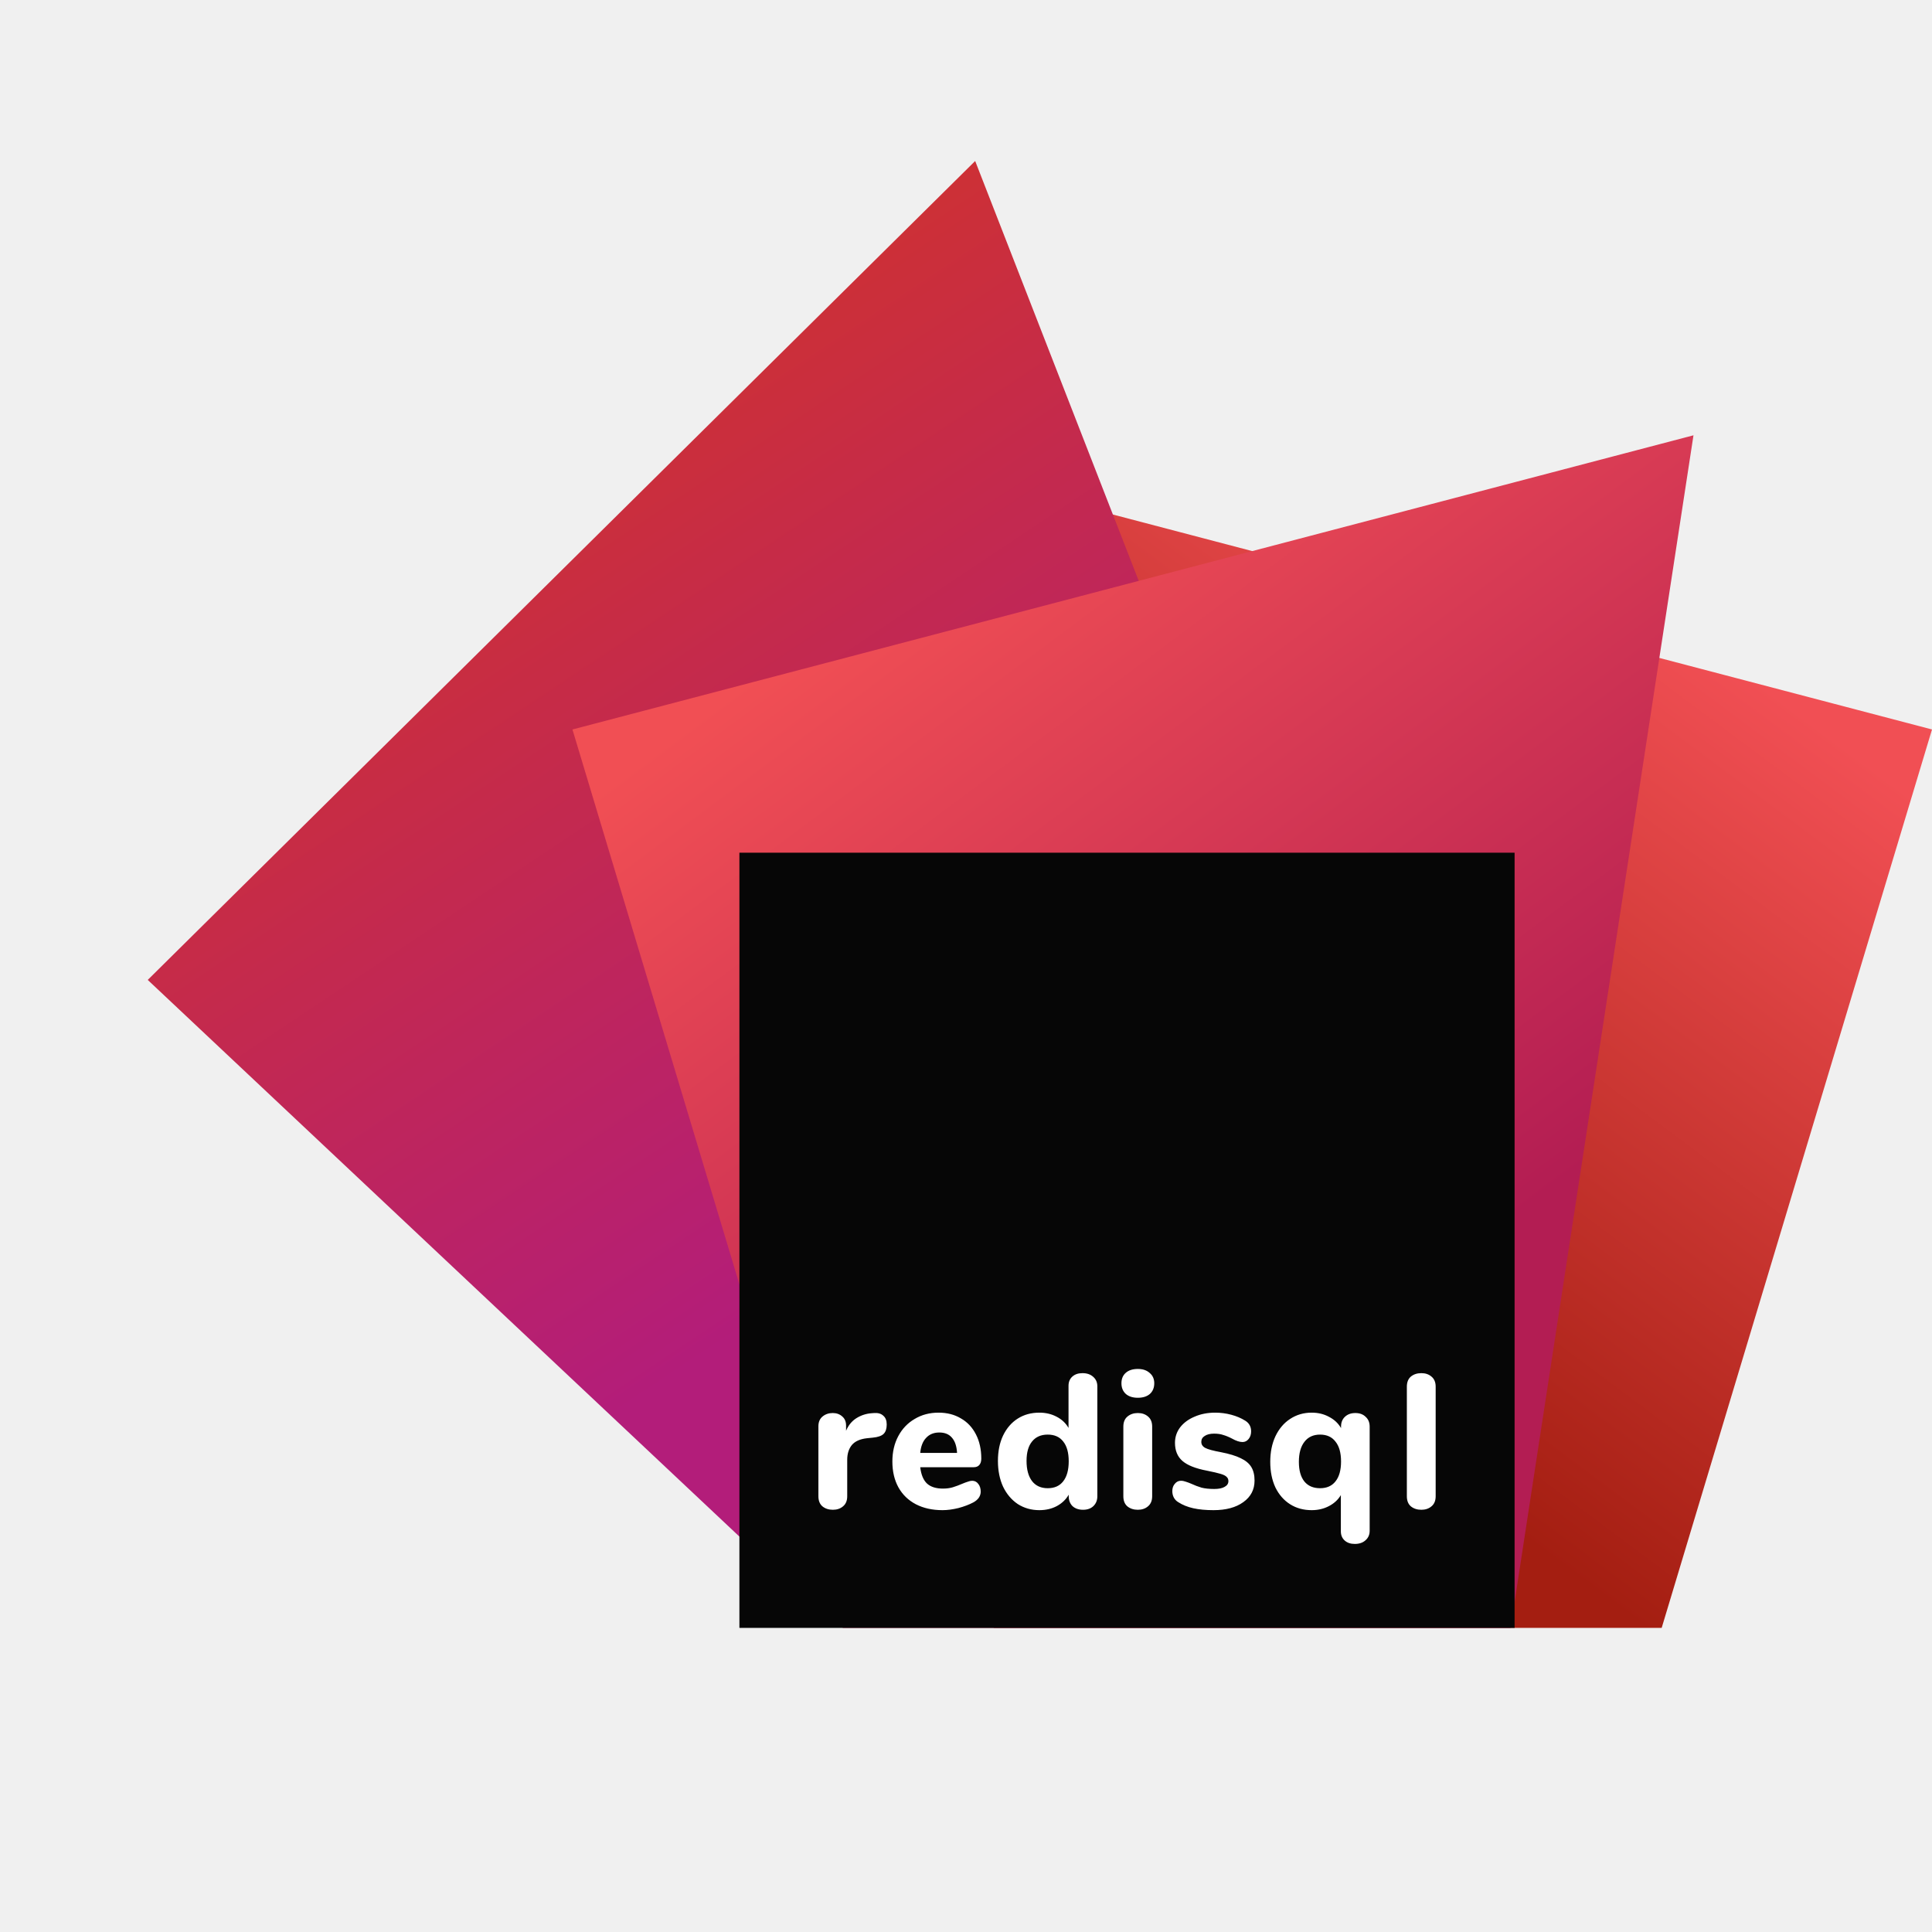
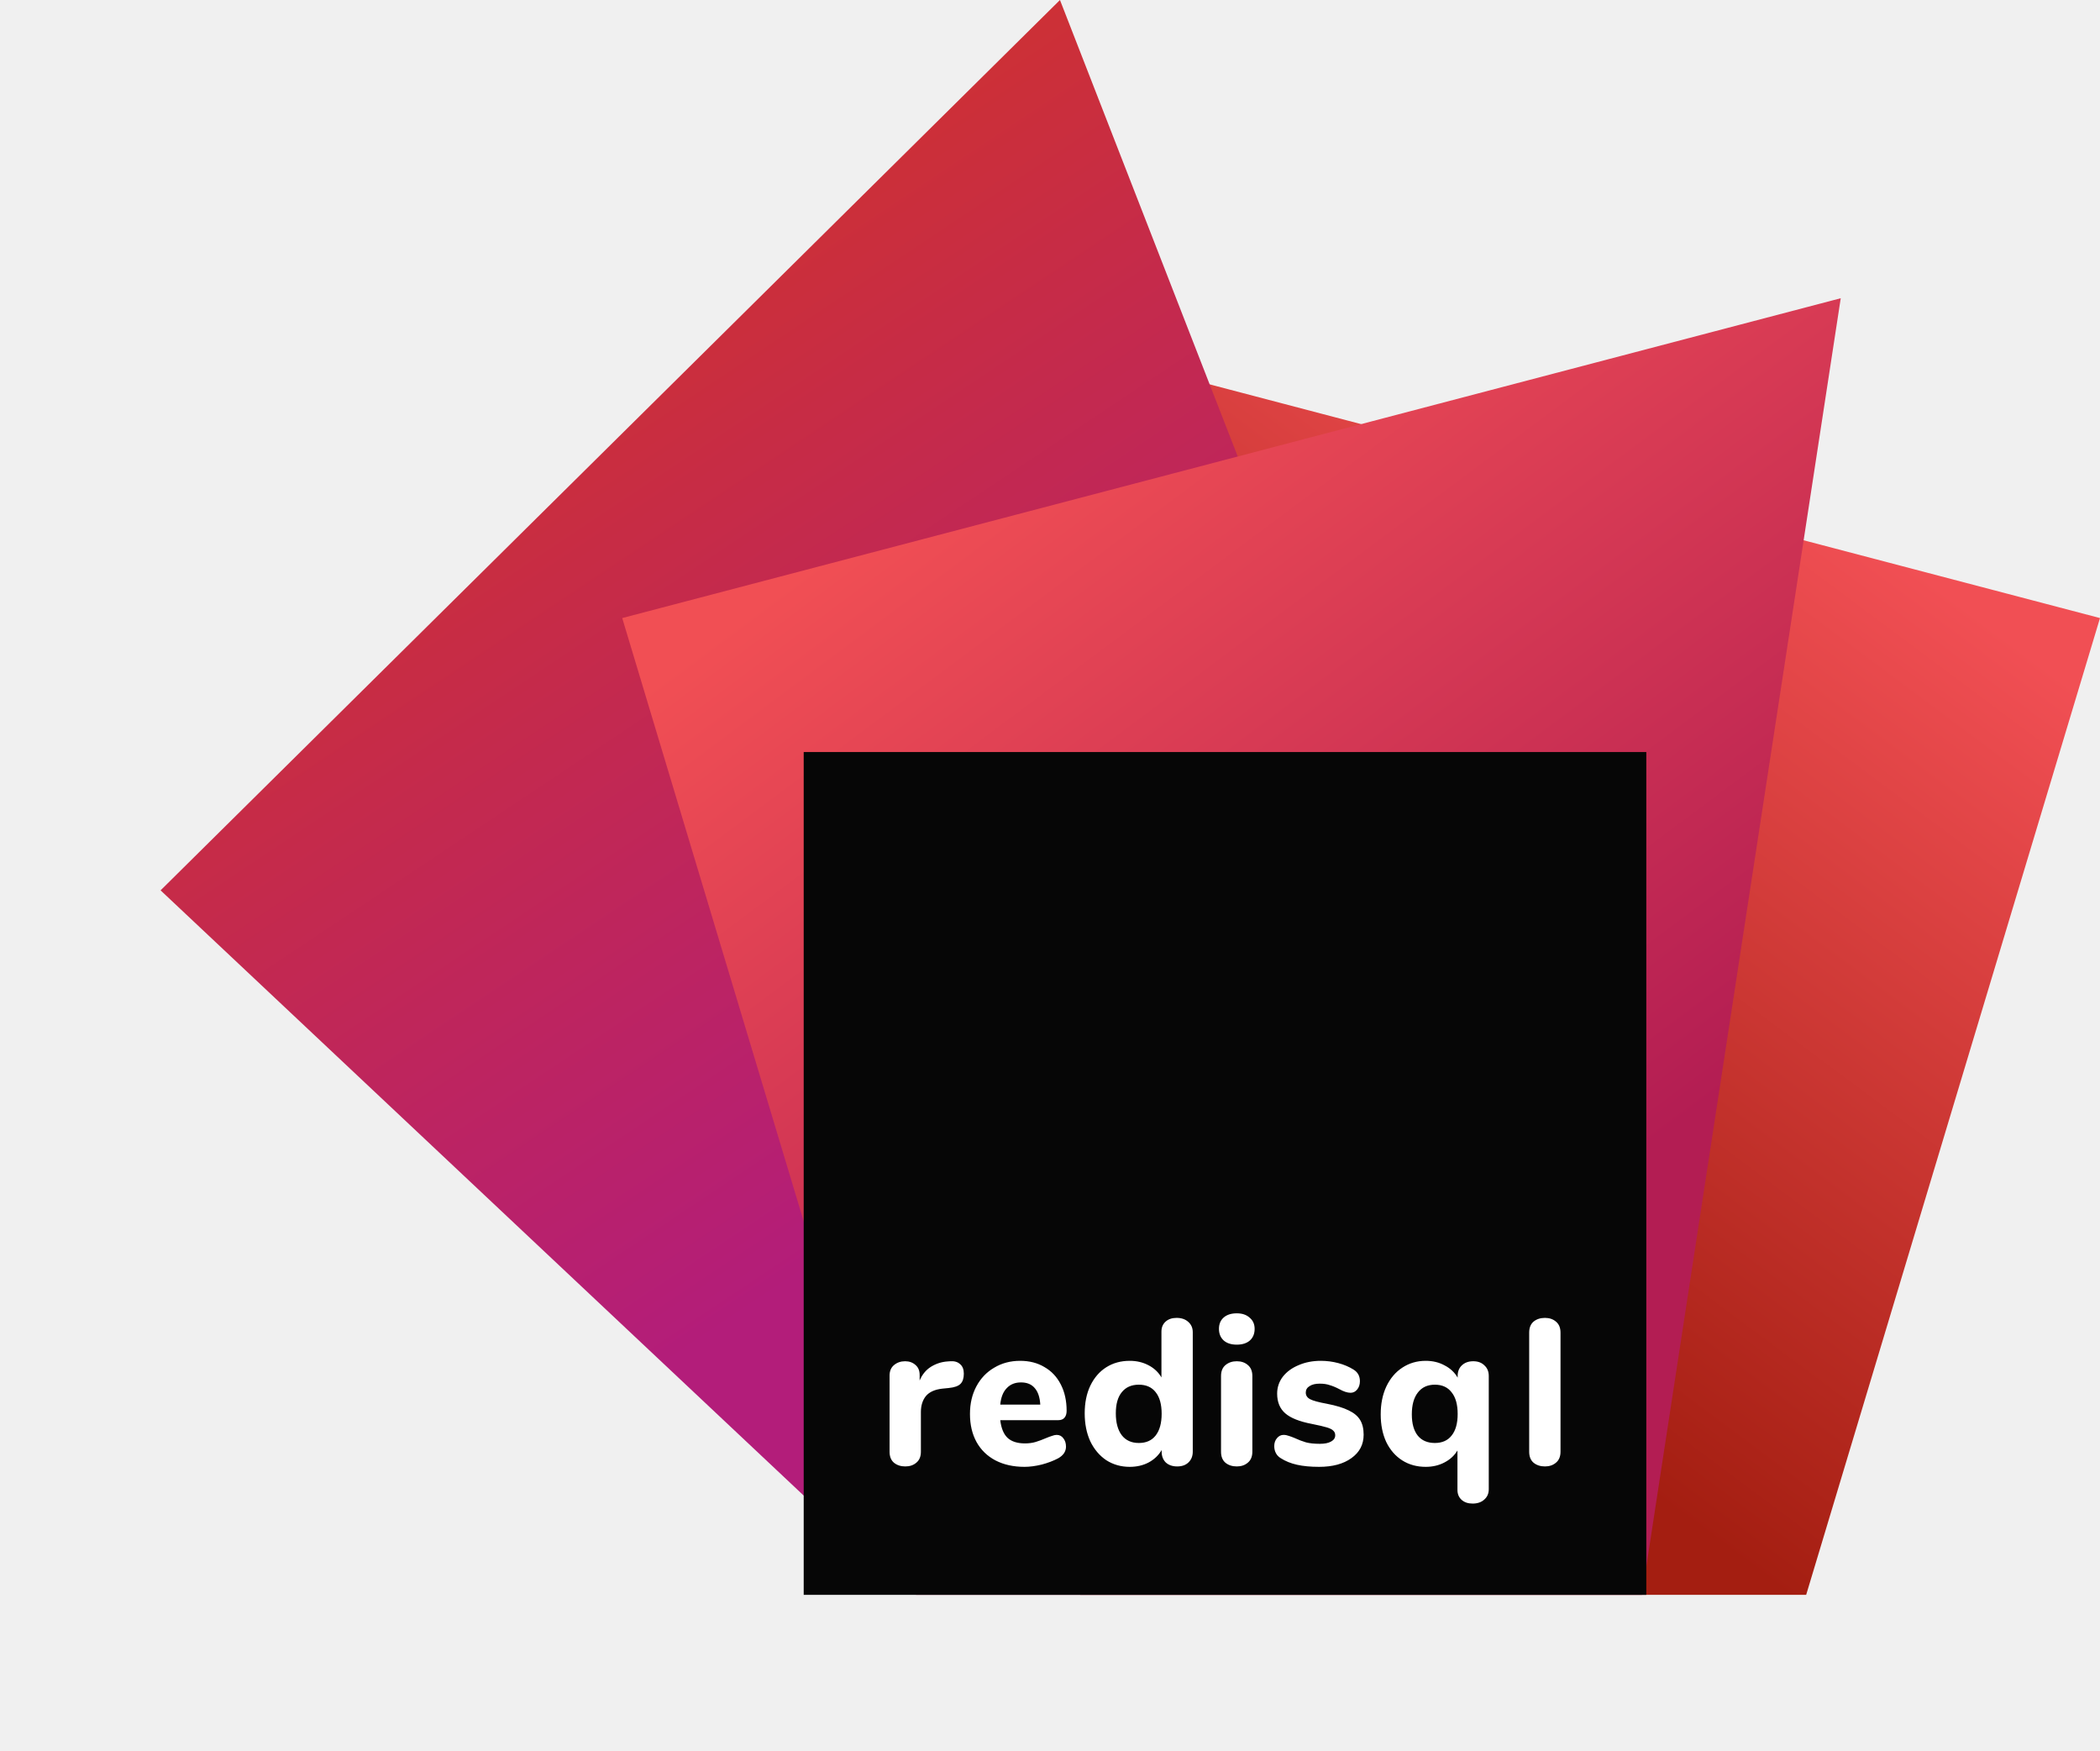
- <svg xmlns="http://www.w3.org/2000/svg" width="175" height="175" viewBox="0 0 162 135" fill="none">
+ <svg xmlns="http://www.w3.org/2000/svg" width="162" height="135" viewBox="0 0 162 135" fill="none">
  <path d="M68 23L83.333 123H139.333L162 47.667L68 23Z" fill="url(#paint0_linear)" />
  <path d="M81.769 0L118.654 94.689L69.94 122.814L12.388 68.667L81.769 0Z" fill="url(#paint1_linear)" />
  <path d="M142 23L126.667 123H70.667L48 47.667L142 23Z" fill="url(#paint2_linear)" />
  <rect x="62" y="58" width="65" height="65" fill="#060606" />
  <path d="M73.312 104.984C73.632 104.963 73.883 105.037 74.064 105.208C74.256 105.368 74.352 105.613 74.352 105.944C74.352 106.296 74.267 106.557 74.096 106.728C73.926 106.899 73.622 107.005 73.184 107.048L72.704 107.096C72.118 107.16 71.691 107.352 71.424 107.672C71.168 107.992 71.04 108.403 71.04 108.904V111.96C71.04 112.333 70.923 112.616 70.688 112.808C70.464 113 70.182 113.096 69.84 113.096C69.488 113.096 69.195 113 68.96 112.808C68.736 112.616 68.624 112.333 68.624 111.96V106.088C68.624 105.736 68.742 105.464 68.976 105.272C69.211 105.08 69.494 104.984 69.824 104.984C70.144 104.984 70.411 105.08 70.624 105.272C70.838 105.453 70.944 105.709 70.944 106.04V106.472C71.136 106.013 71.424 105.661 71.808 105.416C72.203 105.171 72.63 105.032 73.088 105L73.312 104.984ZM81.514 110.664C81.727 110.664 81.898 110.749 82.026 110.92C82.165 111.091 82.234 111.309 82.234 111.576C82.234 111.757 82.18 111.928 82.074 112.088C81.967 112.237 81.818 112.365 81.626 112.472C81.263 112.664 80.842 112.824 80.362 112.952C79.882 113.069 79.439 113.128 79.034 113.128C78.18 113.128 77.434 112.963 76.794 112.632C76.165 112.301 75.679 111.832 75.338 111.224C74.996 110.605 74.826 109.88 74.826 109.048C74.826 108.248 74.991 107.539 75.322 106.92C75.653 106.301 76.111 105.821 76.698 105.48C77.284 105.128 77.951 104.952 78.698 104.952C79.412 104.952 80.037 105.112 80.57 105.432C81.114 105.741 81.535 106.189 81.834 106.776C82.132 107.352 82.282 108.029 82.282 108.808C82.282 109.043 82.223 109.224 82.106 109.352C81.999 109.469 81.844 109.528 81.642 109.528H77.162C77.237 110.157 77.428 110.616 77.738 110.904C78.047 111.181 78.49 111.32 79.066 111.32C79.375 111.32 79.653 111.283 79.898 111.208C80.143 111.133 80.415 111.032 80.714 110.904C80.863 110.84 81.007 110.787 81.146 110.744C81.284 110.691 81.407 110.664 81.514 110.664ZM78.762 106.616C78.303 106.616 77.935 106.765 77.658 107.064C77.38 107.352 77.215 107.773 77.162 108.328H80.25C80.218 107.763 80.074 107.336 79.818 107.048C79.573 106.76 79.221 106.616 78.762 106.616ZM90.765 101.64C91.138 101.64 91.437 101.741 91.661 101.944C91.896 102.147 92.013 102.413 92.013 102.744V111.96C92.013 112.301 91.901 112.579 91.677 112.792C91.464 112.995 91.176 113.096 90.813 113.096C90.451 113.096 90.157 112.995 89.933 112.792C89.72 112.579 89.613 112.301 89.613 111.96V111.832C89.379 112.237 89.043 112.557 88.605 112.792C88.178 113.016 87.693 113.128 87.149 113.128C86.477 113.128 85.874 112.957 85.341 112.616C84.819 112.264 84.408 111.779 84.109 111.16C83.821 110.531 83.677 109.811 83.677 109C83.677 108.189 83.821 107.48 84.109 106.872C84.408 106.253 84.819 105.779 85.341 105.448C85.864 105.117 86.466 104.952 87.149 104.952C87.683 104.952 88.162 105.064 88.589 105.288C89.026 105.512 89.362 105.827 89.597 106.232V102.696C89.597 102.376 89.704 102.12 89.917 101.928C90.13 101.736 90.413 101.64 90.765 101.64ZM87.853 111.288C88.418 111.288 88.85 111.096 89.149 110.712C89.459 110.317 89.613 109.757 89.613 109.032C89.613 108.307 89.459 107.752 89.149 107.368C88.85 106.984 88.418 106.792 87.853 106.792C87.288 106.792 86.85 106.984 86.541 107.368C86.232 107.741 86.077 108.285 86.077 109C86.077 109.725 86.232 110.291 86.541 110.696C86.85 111.091 87.288 111.288 87.853 111.288ZM95.41 113.096C95.058 113.096 94.764 113 94.53 112.808C94.306 112.616 94.194 112.333 94.194 111.96V106.12C94.194 105.747 94.311 105.464 94.546 105.272C94.78 105.08 95.068 104.984 95.41 104.984C95.751 104.984 96.034 105.08 96.258 105.272C96.492 105.464 96.61 105.747 96.61 106.12V111.96C96.61 112.333 96.492 112.616 96.258 112.808C96.034 113 95.751 113.096 95.41 113.096ZM95.41 103.704C94.983 103.704 94.647 103.597 94.402 103.384C94.156 103.16 94.034 102.861 94.034 102.488C94.034 102.115 94.156 101.821 94.402 101.608C94.647 101.395 94.983 101.288 95.41 101.288C95.826 101.288 96.156 101.4 96.402 101.624C96.658 101.837 96.786 102.125 96.786 102.488C96.786 102.861 96.663 103.16 96.418 103.384C96.172 103.597 95.836 103.704 95.41 103.704ZM101.755 113.128C101.105 113.128 100.539 113.075 100.059 112.968C99.579 112.861 99.158 112.691 98.795 112.456C98.635 112.36 98.513 112.232 98.427 112.072C98.342 111.912 98.299 111.731 98.299 111.528C98.299 111.283 98.369 111.08 98.507 110.92C98.646 110.749 98.817 110.664 99.019 110.664C99.158 110.664 99.297 110.691 99.435 110.744C99.574 110.787 99.718 110.84 99.867 110.904C100.166 111.043 100.459 111.155 100.747 111.24C101.035 111.315 101.393 111.352 101.819 111.352C102.193 111.352 102.481 111.293 102.683 111.176C102.897 111.059 103.003 110.899 103.003 110.696C103.003 110.547 102.955 110.429 102.859 110.344C102.774 110.248 102.609 110.163 102.363 110.088C102.118 110.013 101.729 109.923 101.195 109.816C100.246 109.635 99.563 109.363 99.147 109C98.731 108.637 98.523 108.131 98.523 107.48C98.523 107 98.667 106.568 98.955 106.184C99.254 105.8 99.659 105.501 100.171 105.288C100.683 105.064 101.259 104.952 101.899 104.952C102.358 104.952 102.806 105.011 103.243 105.128C103.681 105.245 104.07 105.411 104.411 105.624C104.742 105.827 104.907 106.125 104.907 106.52C104.907 106.776 104.838 106.989 104.699 107.16C104.561 107.331 104.39 107.416 104.187 107.416C103.942 107.416 103.649 107.32 103.307 107.128C103.041 106.989 102.795 106.888 102.571 106.824C102.358 106.749 102.102 106.712 101.803 106.712C101.473 106.712 101.211 106.776 101.019 106.904C100.827 107.021 100.731 107.187 100.731 107.4C100.731 107.624 100.843 107.795 101.067 107.912C101.291 108.029 101.723 108.147 102.363 108.264C103.078 108.403 103.638 108.573 104.043 108.776C104.449 108.968 104.742 109.213 104.923 109.512C105.105 109.811 105.195 110.189 105.195 110.648C105.195 111.405 104.881 112.008 104.251 112.456C103.633 112.904 102.801 113.128 101.755 113.128ZM113.648 104.984C114.011 104.984 114.299 105.091 114.512 105.304C114.736 105.507 114.848 105.779 114.848 106.12V114.856C114.848 115.187 114.731 115.453 114.496 115.656C114.272 115.859 113.973 115.96 113.6 115.96C113.248 115.96 112.965 115.864 112.752 115.672C112.539 115.48 112.432 115.224 112.432 114.904V111.864C112.197 112.259 111.861 112.568 111.424 112.792C110.997 113.016 110.517 113.128 109.984 113.128C109.301 113.128 108.699 112.963 108.176 112.632C107.653 112.301 107.243 111.832 106.944 111.224C106.656 110.605 106.512 109.891 106.512 109.08C106.512 108.269 106.656 107.555 106.944 106.936C107.243 106.307 107.653 105.821 108.176 105.48C108.709 105.128 109.312 104.952 109.984 104.952C110.528 104.952 111.013 105.069 111.44 105.304C111.877 105.528 112.213 105.843 112.448 106.248V106.12C112.448 105.779 112.555 105.507 112.768 105.304C112.992 105.091 113.285 104.984 113.648 104.984ZM110.688 111.288C111.253 111.288 111.685 111.096 111.984 110.712C112.293 110.328 112.448 109.773 112.448 109.048C112.448 108.323 112.293 107.768 111.984 107.384C111.685 106.989 111.253 106.792 110.688 106.792C110.123 106.792 109.685 106.995 109.376 107.4C109.067 107.795 108.912 108.355 108.912 109.08C108.912 109.795 109.067 110.344 109.376 110.728C109.685 111.101 110.123 111.288 110.688 111.288ZM119.182 113.096C118.83 113.096 118.537 113 118.302 112.808C118.078 112.616 117.966 112.333 117.966 111.96V102.776C117.966 102.403 118.078 102.12 118.302 101.928C118.537 101.736 118.83 101.64 119.182 101.64C119.523 101.64 119.806 101.736 120.03 101.928C120.265 102.12 120.382 102.403 120.382 102.776V111.96C120.382 112.333 120.265 112.616 120.03 112.808C119.806 113 119.523 113.096 119.182 113.096Z" fill="white" />
  <defs>
    <linearGradient id="paint0_linear" x1="91" y1="132" x2="157" y2="43.5" gradientUnits="userSpaceOnUse">
      <stop offset="0.318" stop-color="#A41E11" />
      <stop offset="0.948" stop-color="#F14F54" />
    </linearGradient>
    <linearGradient id="paint1_linear" x1="71" y1="122" x2="10" y2="30.5" gradientUnits="userSpaceOnUse">
      <stop offset="0.224" stop-color="#B31D7A" />
      <stop offset="1" stop-color="#D23428" />
    </linearGradient>
    <linearGradient id="paint2_linear" x1="119" y1="132" x2="53" y2="43.5" gradientUnits="userSpaceOnUse">
      <stop offset="0.271" stop-color="#B31D53" />
      <stop offset="0.948" stop-color="#F14F54" />
    </linearGradient>
  </defs>
</svg>
